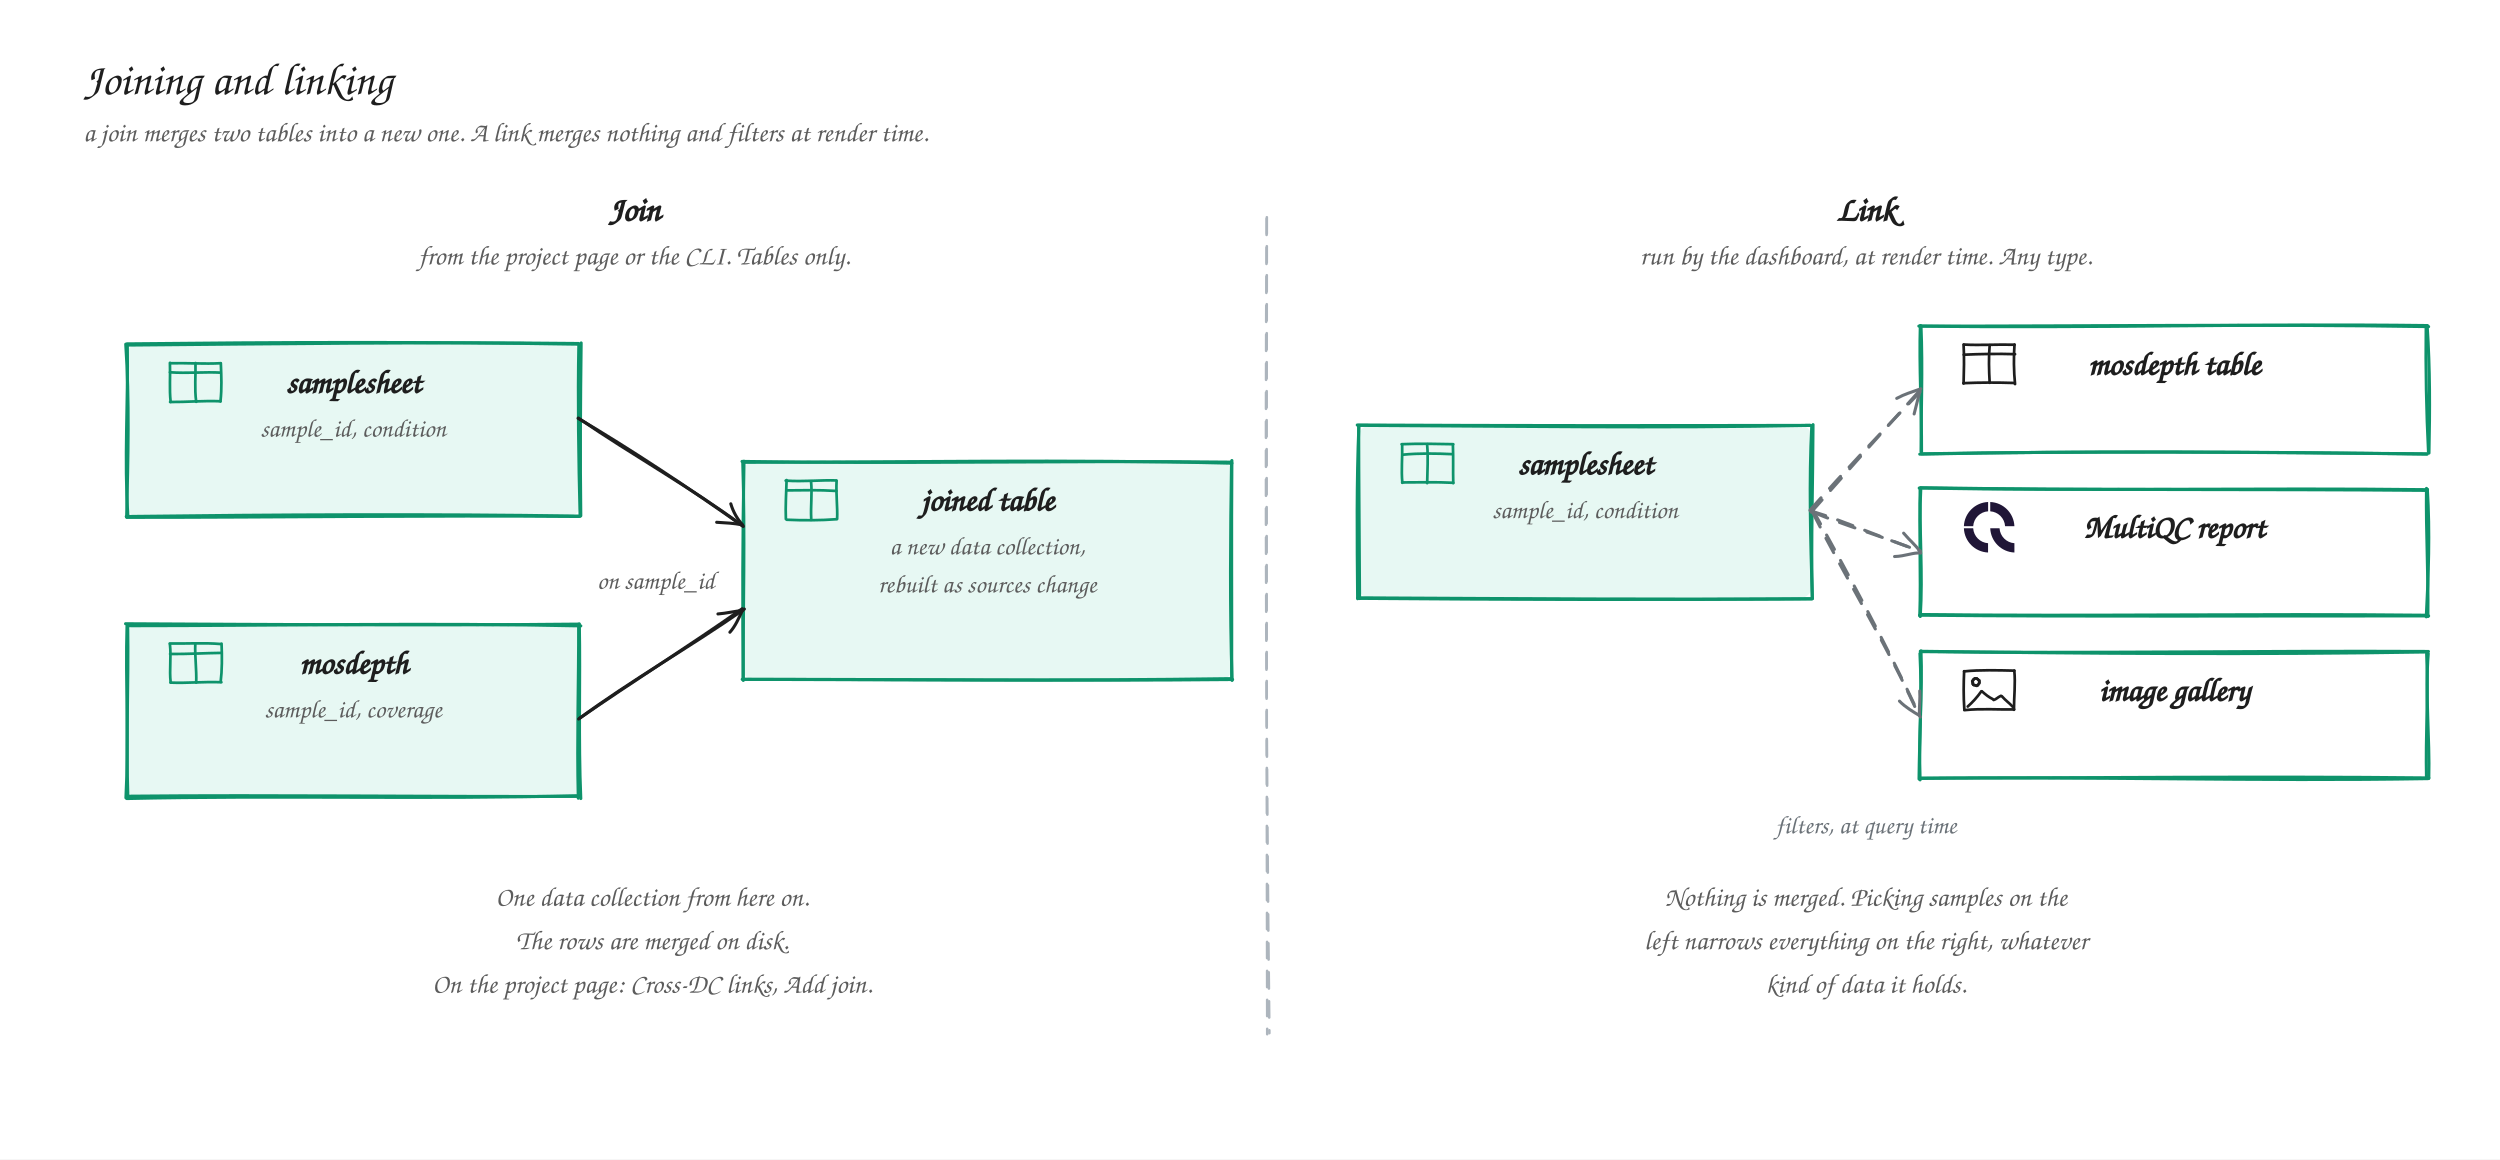
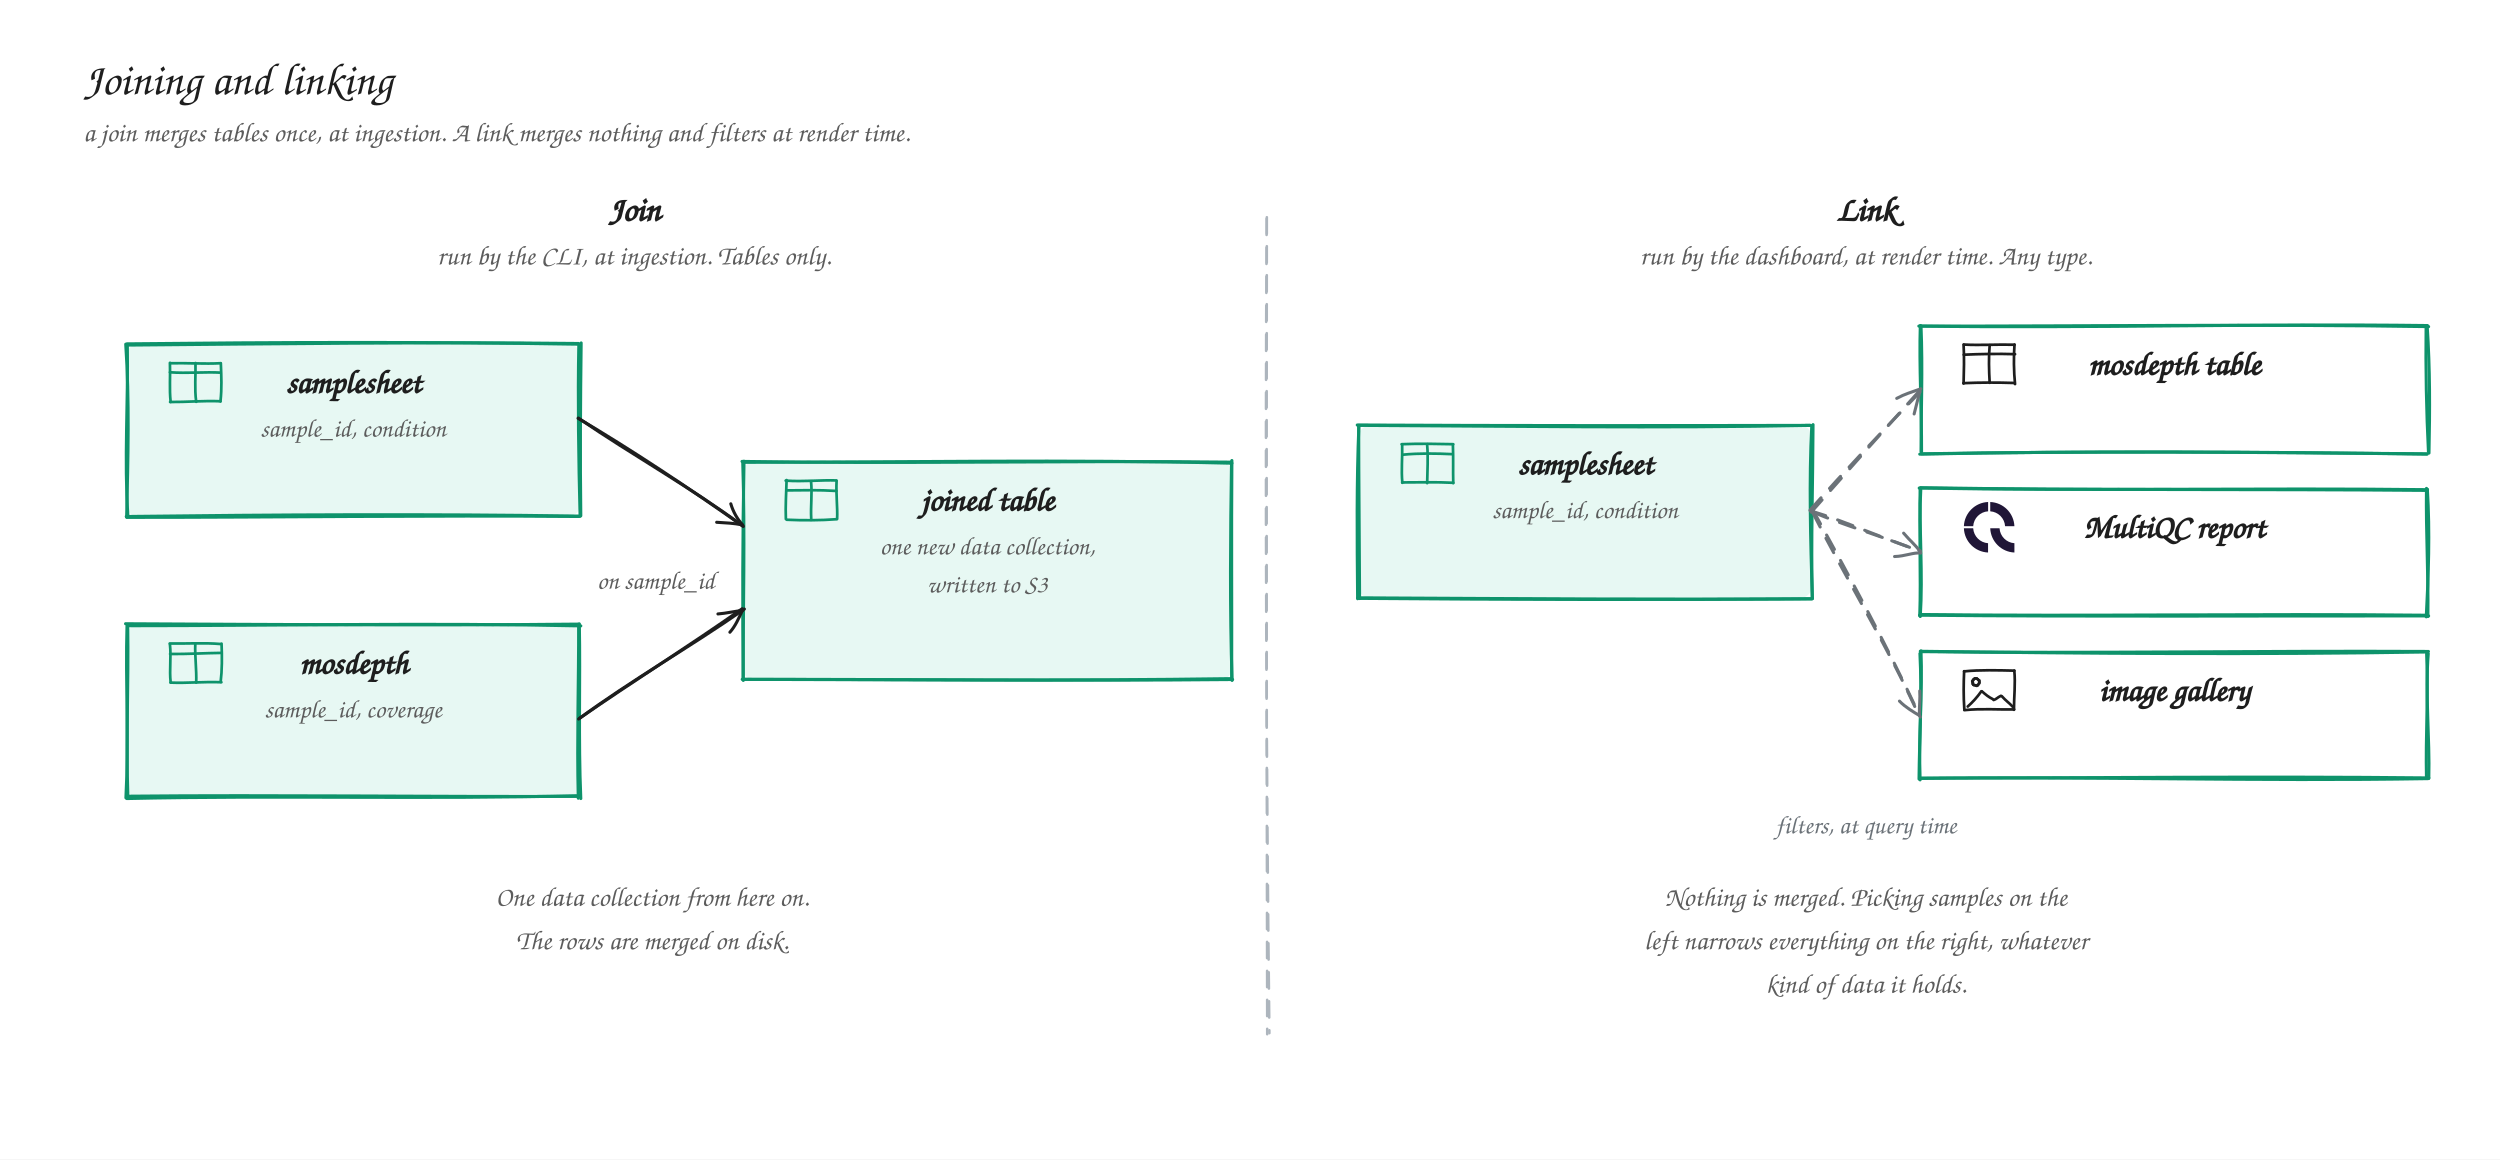
<svg xmlns="http://www.w3.org/2000/svg" width="1380" height="640" viewBox="0 0 1380 640">
  <rect width="1380" height="640" fill="#ffffff" />
  <text x="46.0" y="52.0" font-family="Virgil, Virgil GS, Excalifont, Comic Sans MS, Bradley Hand, cursive" font-size="25" fill="#1e1e1e" text-anchor="start" font-weight="normal">Joining and linking</text>
-   <text x="46.0" y="78.0" font-family="Virgil, Virgil GS, Excalifont, Comic Sans MS, Bradley Hand, cursive" font-size="15" fill="#5c5c5c" text-anchor="start" font-weight="normal">a join merges two tables into a new one. A link merges nothing and filters at render time.</text>
+   <text x="46.0" y="78.0" font-family="Virgil, Virgil GS, Excalifont, Comic Sans MS, Bradley Hand, cursive" font-size="15" fill="#5c5c5c" text-anchor="start" font-weight="normal">a join merges tables once, at ingestion. A link merges nothing and filters at render time.</text>
  <text x="350.0" y="122.0" font-family="Virgil, Virgil GS, Excalifont, Comic Sans MS, Bradley Hand, cursive" font-size="19" fill="#1e1e1e" text-anchor="middle" font-weight="bold">Join</text>
-   <text x="350.0" y="146.0" font-family="Virgil, Virgil GS, Excalifont, Comic Sans MS, Bradley Hand, cursive" font-size="15" fill="#5c5c5c" text-anchor="middle" font-weight="normal">from the project page or the CLI. Tables only.</text>
+   <text x="350.0" y="146.0" font-family="Virgil, Virgil GS, Excalifont, Comic Sans MS, Bradley Hand, cursive" font-size="15" fill="#5c5c5c" text-anchor="middle" font-weight="normal">run by the CLI, at ingestion. Tables only.</text>
  <rect x="70.0" y="190.0" width="250.0" height="95.0" rx="6" fill="#e7f8f3" />
  <path d="M70.1,189.8 C152.8,188.9 237.1,188.6 319.3,190.0" fill="none" stroke="#0e936b" stroke-width="1.7" stroke-linecap="round" />
  <path d="M69.9,190.5 C151.9,189.8 235.3,188.7 319.4,189.6" fill="none" stroke="#0e936b" stroke-width="1.7" stroke-linecap="round" />
  <path d="M320.8,189.3 C320.4,223.1 320.2,253.0 320.6,284.7" fill="none" stroke="#0e936b" stroke-width="1.7" stroke-linecap="round" />
  <path d="M319.5,190.1 C318.9,220.4 319.4,254.3 320.2,284.8" fill="none" stroke="#0e936b" stroke-width="1.7" stroke-linecap="round" />
  <path d="M320.3,284.9 C236.8,283.6 151.9,284.1 69.7,285.1" fill="none" stroke="#0e936b" stroke-width="1.7" stroke-linecap="round" />
  <path d="M319.6,285.1 C236.5,284.4 154.3,285.6 70.0,285.6" fill="none" stroke="#0e936b" stroke-width="1.7" stroke-linecap="round" />
  <path d="M69.9,285.4 C70.7,252.7 71.5,220.4 69.4,190.0" fill="none" stroke="#0e936b" stroke-width="1.7" stroke-linecap="round" />
  <path d="M70.6,284.7 C68.5,253.9 70.8,221.9 70.3,190.2" fill="none" stroke="#0e936b" stroke-width="1.7" stroke-linecap="round" />
  <path d="M94.0,200.5 C103.4,200.3 113.1,201.0 121.7,200.5" fill="none" stroke="#0e936b" stroke-width="1.5" stroke-linecap="round" />
  <path d="M121.9,200.5 C122.2,208.1 122.5,214.2 121.7,221.6" fill="none" stroke="#0e936b" stroke-width="1.5" stroke-linecap="round" />
  <path d="M121.7,221.5 C112.2,221.1 102.7,222.0 93.9,221.9" fill="none" stroke="#0e936b" stroke-width="1.5" stroke-linecap="round" />
  <path d="M94.2,221.9 C93.4,214.5 94.1,208.0 93.8,200.3" fill="none" stroke="#0e936b" stroke-width="1.5" stroke-linecap="round" />
  <path d="M93.8,205.5 C103.1,206.2 113.3,205.2 121.8,205.7" fill="none" stroke="#0e936b" stroke-width="1.5" stroke-linecap="round" />
  <path d="M107.9,200.4 C108.1,207.1 107.3,214.4 108.3,221.8" fill="none" stroke="#0e936b" stroke-width="1.5" stroke-linecap="round" />
  <text x="195.0" y="217.0" font-family="Virgil, Virgil GS, Excalifont, Comic Sans MS, Bradley Hand, cursive" font-size="18" fill="#1e1e1e" text-anchor="middle" font-weight="bold">samplesheet</text>
  <text x="195.0" y="241.0" font-family="Virgil, Virgil GS, Excalifont, Comic Sans MS, Bradley Hand, cursive" font-size="14" fill="#5c5c5c" text-anchor="middle" font-weight="normal">sample_id, condition</text>
  <rect x="70.0" y="345.0" width="250.0" height="95.0" rx="6" fill="#e7f8f3" />
  <path d="M70.6,345.4 C153.4,345.4 237.2,343.6 320.6,345.5" fill="none" stroke="#0e936b" stroke-width="1.7" stroke-linecap="round" />
  <path d="M69.3,344.3 C153.0,344.7 235.4,345.4 319.5,344.5" fill="none" stroke="#0e936b" stroke-width="1.7" stroke-linecap="round" />
  <path d="M319.4,344.8 C319.5,375.2 318.4,407.2 319.2,440.6" fill="none" stroke="#0e936b" stroke-width="1.7" stroke-linecap="round" />
  <path d="M319.8,344.4 C320.4,375.5 319.2,407.8 320.6,440.8" fill="none" stroke="#0e936b" stroke-width="1.7" stroke-linecap="round" />
  <path d="M319.7,439.6 C236.6,439.9 152.0,438.7 70.5,439.5" fill="none" stroke="#0e936b" stroke-width="1.7" stroke-linecap="round" />
  <path d="M320.1,439.2 C235.1,441.4 153.4,438.9 70.0,440.8" fill="none" stroke="#0e936b" stroke-width="1.7" stroke-linecap="round" />
  <path d="M69.5,440.4 C71.2,409.0 69.2,376.2 70.1,345.4" fill="none" stroke="#0e936b" stroke-width="1.7" stroke-linecap="round" />
  <path d="M70.6,440.5 C69.5,407.4 71.0,378.2 70.5,345.4" fill="none" stroke="#0e936b" stroke-width="1.7" stroke-linecap="round" />
  <path d="M93.7,355.2 C103.0,355.4 112.5,354.7 121.8,355.5" fill="none" stroke="#0e936b" stroke-width="1.5" stroke-linecap="round" />
  <path d="M122.3,355.3 C122.6,362.4 122.6,370.2 121.8,376.4" fill="none" stroke="#0e936b" stroke-width="1.5" stroke-linecap="round" />
  <path d="M122.2,376.6 C112.2,376.2 103.5,377.2 94.1,376.8" fill="none" stroke="#0e936b" stroke-width="1.5" stroke-linecap="round" />
  <path d="M94.2,376.6 C93.4,369.8 94.6,362.8 93.8,355.6" fill="none" stroke="#0e936b" stroke-width="1.5" stroke-linecap="round" />
  <path d="M93.9,361.0 C103.1,361.1 113.3,360.5 122.2,360.4" fill="none" stroke="#0e936b" stroke-width="1.5" stroke-linecap="round" />
  <path d="M107.8,355.6 C107.5,362.0 108.6,370.0 108.3,376.8" fill="none" stroke="#0e936b" stroke-width="1.5" stroke-linecap="round" />
  <text x="195.0" y="372.0" font-family="Virgil, Virgil GS, Excalifont, Comic Sans MS, Bradley Hand, cursive" font-size="18" fill="#1e1e1e" text-anchor="middle" font-weight="bold">mosdepth</text>
  <text x="195.0" y="396.0" font-family="Virgil, Virgil GS, Excalifont, Comic Sans MS, Bradley Hand, cursive" font-size="14" fill="#5c5c5c" text-anchor="middle" font-weight="normal">sample_id, coverage</text>
  <rect x="410.0" y="255.0" width="270.0" height="120.0" rx="6" fill="#e7f8f3" />
  <path d="M410.8,255.2 C499.5,255.2 588.8,253.4 680.0,255.7" fill="none" stroke="#0e936b" stroke-width="1.7" stroke-linecap="round" />
  <path d="M409.6,254.7 C499.8,256.2 591.0,254.1 679.6,255.1" fill="none" stroke="#0e936b" stroke-width="1.7" stroke-linecap="round" />
  <path d="M679.8,254.9 C679.2,294.7 678.8,336.3 680.1,375.6" fill="none" stroke="#0e936b" stroke-width="1.7" stroke-linecap="round" />
  <path d="M680.0,254.2 C679.7,296.3 680.0,335.1 679.9,374.5" fill="none" stroke="#0e936b" stroke-width="1.7" stroke-linecap="round" />
  <path d="M680.4,375.1 C588.4,376.0 499.0,374.9 409.7,375.0" fill="none" stroke="#0e936b" stroke-width="1.7" stroke-linecap="round" />
  <path d="M679.6,374.6 C590.2,375.9 498.7,375.2 410.4,375.0" fill="none" stroke="#0e936b" stroke-width="1.7" stroke-linecap="round" />
  <path d="M410.2,375.0 C410.2,335.8 411.3,294.8 410.0,255.3" fill="none" stroke="#0e936b" stroke-width="1.7" stroke-linecap="round" />
  <path d="M410.3,375.6 C409.8,335.1 409.9,296.4 410.7,254.6" fill="none" stroke="#0e936b" stroke-width="1.7" stroke-linecap="round" />
  <path d="M433.7,265.3 C443.4,266.0 453.1,264.9 461.7,265.2" fill="none" stroke="#0e936b" stroke-width="1.5" stroke-linecap="round" />
  <path d="M461.8,265.5 C461.4,272.7 462.4,280.1 462.1,286.4" fill="none" stroke="#0e936b" stroke-width="1.5" stroke-linecap="round" />
  <path d="M461.9,286.6 C453.2,287.3 442.9,287.3 434.3,286.9" fill="none" stroke="#0e936b" stroke-width="1.5" stroke-linecap="round" />
  <path d="M433.8,286.5 C433.5,279.5 434.0,272.2 434.2,265.0" fill="none" stroke="#0e936b" stroke-width="1.5" stroke-linecap="round" />
  <path d="M434.1,270.7 C443.4,270.6 452.0,270.4 461.7,271.0" fill="none" stroke="#0e936b" stroke-width="1.5" stroke-linecap="round" />
  <path d="M447.7,265.6 C448.4,273.1 447.4,279.2 447.8,286.4" fill="none" stroke="#0e936b" stroke-width="1.5" stroke-linecap="round" />
  <text x="545.0" y="282.0" font-family="Virgil, Virgil GS, Excalifont, Comic Sans MS, Bradley Hand, cursive" font-size="18" fill="#1e1e1e" text-anchor="middle" font-weight="bold">joined table</text>
-   <text x="545.0" y="306.0" font-family="Virgil, Virgil GS, Excalifont, Comic Sans MS, Bradley Hand, cursive" font-size="14" fill="#5c5c5c" text-anchor="middle" font-weight="normal">a new data collection,</text>
-   <text x="545.0" y="327.0" font-family="Virgil, Virgil GS, Excalifont, Comic Sans MS, Bradley Hand, cursive" font-size="14" fill="#5c5c5c" text-anchor="middle" font-weight="normal">rebuilt as sources change</text>
+   <text x="545.0" y="306.0" font-family="Virgil, Virgil GS, Excalifont, Comic Sans MS, Bradley Hand, cursive" font-size="14" fill="#5c5c5c" text-anchor="middle" font-weight="normal">one new data collection,</text>
+   <text x="545.0" y="327.0" font-family="Virgil, Virgil GS, Excalifont, Comic Sans MS, Bradley Hand, cursive" font-size="14" fill="#5c5c5c" text-anchor="middle" font-weight="normal">written to S3</text>
  <path d="M319.3,230.8 C349.7,251.6 381.3,269.0 410.1,290.4" fill="none" stroke="#1e1e1e" stroke-width="1.7" stroke-linecap="round" />
  <path d="M319.1,230.9 C348.4,248.2 380.8,269.7 410.3,290.6" fill="none" stroke="#1e1e1e" stroke-width="1.7" stroke-linecap="round" />
  <path d="M410.0,289.8 C407.0,286.6 404.7,282.5 403.4,278.1" fill="none" stroke="#1e1e1e" stroke-width="1.7" stroke-linecap="round" />
  <path d="M409.6,289.7 C404.9,288.8 400.8,288.6 395.6,288.3" fill="none" stroke="#1e1e1e" stroke-width="1.7" stroke-linecap="round" />
  <path d="M320.0,396.4 C349.2,376.2 381.0,356.2 409.7,336.0" fill="none" stroke="#1e1e1e" stroke-width="1.7" stroke-linecap="round" />
  <path d="M319.4,396.9 C349.0,375.1 380.9,357.2 410.9,336.2" fill="none" stroke="#1e1e1e" stroke-width="1.7" stroke-linecap="round" />
  <path d="M409.9,337.0 C406.0,337.3 400.7,338.6 396.3,338.9" fill="none" stroke="#1e1e1e" stroke-width="1.7" stroke-linecap="round" />
  <path d="M409.9,336.8 C407.5,341.8 406.0,345.5 402.9,349.0" fill="none" stroke="#1e1e1e" stroke-width="1.7" stroke-linecap="round" />
  <text x="362.0" y="325.0" font-family="Virgil, Virgil GS, Excalifont, Comic Sans MS, Bradley Hand, cursive" font-size="14" fill="#5c5c5c" text-anchor="middle" font-weight="normal">on sample_id</text>
  <text x="360.0" y="500.0" font-family="Virgil, Virgil GS, Excalifont, Comic Sans MS, Bradley Hand, cursive" font-size="15" fill="#5c5c5c" text-anchor="middle" font-weight="normal">One data collection from here on.</text>
  <text x="360.0" y="524.0" font-family="Virgil, Virgil GS, Excalifont, Comic Sans MS, Bradley Hand, cursive" font-size="15" fill="#5c5c5c" text-anchor="middle" font-weight="normal">The rows are merged on disk.</text>
-   <text x="360.0" y="548.0" font-family="Virgil, Virgil GS, Excalifont, Comic Sans MS, Bradley Hand, cursive" font-size="15" fill="#5c5c5c" text-anchor="middle" font-weight="normal">On the project page: Cross-DC links, Add join.</text>
  <path d="M699.2,120.7 C698.3,271.0 699.0,418.7 700.7,570.3" fill="none" stroke="#adb5bd" stroke-width="1.4" stroke-linecap="round" stroke-dasharray="9 7" />
  <path d="M699.3,119.9 C699.1,269.0 699.2,419.8 699.5,570.9" fill="none" stroke="#adb5bd" stroke-width="1.4" stroke-linecap="round" stroke-dasharray="9 7" />
  <text x="1030.0" y="122.0" font-family="Virgil, Virgil GS, Excalifont, Comic Sans MS, Bradley Hand, cursive" font-size="19" fill="#1e1e1e" text-anchor="middle" font-weight="bold">Link</text>
  <text x="1030.0" y="146.0" font-family="Virgil, Virgil GS, Excalifont, Comic Sans MS, Bradley Hand, cursive" font-size="15" fill="#5c5c5c" text-anchor="middle" font-weight="normal">run by the dashboard, at render time. Any type.</text>
  <rect x="750.0" y="235.0" width="250.0" height="95.0" rx="6" fill="#e7f8f3" />
  <path d="M749.7,234.8 C834.8,235.2 915.8,236.5 999.2,234.8" fill="none" stroke="#0e936b" stroke-width="1.7" stroke-linecap="round" />
  <path d="M749.2,234.6 C833.3,235.0 915.7,235.0 999.3,234.8" fill="none" stroke="#0e936b" stroke-width="1.7" stroke-linecap="round" />
  <path d="M1000.1,235.0 C998.5,265.1 999.4,297.5 1000.4,330.3" fill="none" stroke="#0e936b" stroke-width="1.7" stroke-linecap="round" />
  <path d="M1000.8,234.4 C1000.7,267.9 999.6,297.8 1000.4,330.2" fill="none" stroke="#0e936b" stroke-width="1.7" stroke-linecap="round" />
  <path d="M1000.4,330.5 C915.2,331.1 834.6,330.4 749.4,330.0" fill="none" stroke="#0e936b" stroke-width="1.7" stroke-linecap="round" />
  <path d="M1000.1,330.6 C916.7,331.1 834.3,331.0 750.3,330.3" fill="none" stroke="#0e936b" stroke-width="1.7" stroke-linecap="round" />
  <path d="M749.4,330.5 C749.1,296.8 748.8,266.2 750.1,235.2" fill="none" stroke="#0e936b" stroke-width="1.7" stroke-linecap="round" />
  <path d="M750.5,330.4 C750.4,298.9 750.0,265.1 750.0,235.1" fill="none" stroke="#0e936b" stroke-width="1.7" stroke-linecap="round" />
  <path d="M773.7,245.2 C783.6,244.8 793.0,245.0 802.2,245.2" fill="none" stroke="#0e936b" stroke-width="1.5" stroke-linecap="round" />
  <path d="M802.0,245.5 C802.3,253.1 802.0,259.4 802.2,266.7" fill="none" stroke="#0e936b" stroke-width="1.5" stroke-linecap="round" />
  <path d="M802.2,266.5 C792.9,266.0 782.8,266.3 774.0,266.3" fill="none" stroke="#0e936b" stroke-width="1.5" stroke-linecap="round" />
  <path d="M774.1,266.5 C773.4,259.2 774.2,252.7 774.0,245.3" fill="none" stroke="#0e936b" stroke-width="1.5" stroke-linecap="round" />
  <path d="M774.3,251.0 C783.3,250.1 793.2,250.3 801.7,250.7" fill="none" stroke="#0e936b" stroke-width="1.5" stroke-linecap="round" />
  <path d="M787.8,245.7 C788.4,253.1 787.9,259.2 787.8,266.7" fill="none" stroke="#0e936b" stroke-width="1.5" stroke-linecap="round" />
  <text x="875.0" y="262.0" font-family="Virgil, Virgil GS, Excalifont, Comic Sans MS, Bradley Hand, cursive" font-size="18" fill="#1e1e1e" text-anchor="middle" font-weight="bold">samplesheet</text>
  <text x="875.0" y="286.0" font-family="Virgil, Virgil GS, Excalifont, Comic Sans MS, Bradley Hand, cursive" font-size="14" fill="#5c5c5c" text-anchor="middle" font-weight="normal">sample_id, condition</text>
  <rect x="1060.0" y="180.0" width="280.0" height="70.0" rx="6" fill="#ffffff" />
  <path d="M1060.5,180.0 C1152.2,180.1 1248.1,178.8 1340.6,180.3" fill="none" stroke="#0e936b" stroke-width="1.7" stroke-linecap="round" />
  <path d="M1059.2,180.0 C1152.5,181.3 1246.6,178.5 1339.9,179.7" fill="none" stroke="#0e936b" stroke-width="1.7" stroke-linecap="round" />
  <path d="M1339.2,180.4 C1338.9,202.8 1339.4,227.8 1340.5,249.4" fill="none" stroke="#0e936b" stroke-width="1.7" stroke-linecap="round" />
  <path d="M1339.8,179.8 C1341.4,204.0 1341.3,226.0 1340.8,250.1" fill="none" stroke="#0e936b" stroke-width="1.7" stroke-linecap="round" />
  <path d="M1339.4,250.5 C1246.2,249.8 1152.6,248.6 1059.7,250.7" fill="none" stroke="#0e936b" stroke-width="1.7" stroke-linecap="round" />
  <path d="M1339.8,250.7 C1245.9,249.3 1153.4,249.0 1060.6,250.5" fill="none" stroke="#0e936b" stroke-width="1.7" stroke-linecap="round" />
  <path d="M1060.4,249.3 C1060.4,228.0 1061.4,203.5 1060.4,179.9" fill="none" stroke="#0e936b" stroke-width="1.7" stroke-linecap="round" />
  <path d="M1060.7,249.4 C1060.8,227.1 1059.3,201.9 1060.0,179.7" fill="none" stroke="#0e936b" stroke-width="1.7" stroke-linecap="round" />
  <path d="M1084.1,190.2 C1093.1,190.7 1103.3,190.0 1112.0,190.3" fill="none" stroke="#1e1e1e" stroke-width="1.5" stroke-linecap="round" />
  <path d="M1112.0,190.2 C1111.5,197.0 1111.6,205.1 1112.3,212.0" fill="none" stroke="#1e1e1e" stroke-width="1.5" stroke-linecap="round" />
  <path d="M1111.9,211.4 C1102.6,211.1 1092.9,211.1 1083.8,211.5" fill="none" stroke="#1e1e1e" stroke-width="1.5" stroke-linecap="round" />
  <path d="M1083.9,211.7 C1084.1,205.1 1084.3,197.3 1083.9,190.2" fill="none" stroke="#1e1e1e" stroke-width="1.5" stroke-linecap="round" />
  <path d="M1084.0,195.8 C1092.7,195.4 1103.3,195.2 1112.3,195.5" fill="none" stroke="#1e1e1e" stroke-width="1.5" stroke-linecap="round" />
  <path d="M1098.3,190.6 C1097.7,197.1 1097.9,204.5 1098.3,211.3" fill="none" stroke="#1e1e1e" stroke-width="1.5" stroke-linecap="round" />
  <text x="1200.0" y="207.0" font-family="Virgil, Virgil GS, Excalifont, Comic Sans MS, Bradley Hand, cursive" font-size="18" fill="#1e1e1e" text-anchor="middle" font-weight="bold">mosdepth table</text>
  <rect x="1060.0" y="270.0" width="280.0" height="70.0" rx="6" fill="#ffffff" />
  <path d="M1060.1,269.2 C1151.8,270.7 1247.9,269.9 1339.8,270.7" fill="none" stroke="#0e936b" stroke-width="1.7" stroke-linecap="round" />
  <path d="M1059.4,269.4 C1154.4,271.1 1248.2,269.2 1340.0,270.3" fill="none" stroke="#0e936b" stroke-width="1.7" stroke-linecap="round" />
  <path d="M1339.9,270.1 C1341.4,294.0 1340.5,317.5 1339.3,340.5" fill="none" stroke="#0e936b" stroke-width="1.7" stroke-linecap="round" />
  <path d="M1339.4,269.6 C1339.1,294.7 1340.5,316.0 1340.2,340.3" fill="none" stroke="#0e936b" stroke-width="1.7" stroke-linecap="round" />
  <path d="M1339.8,339.6 C1245.4,338.6 1153.4,340.3 1060.2,339.2" fill="none" stroke="#0e936b" stroke-width="1.7" stroke-linecap="round" />
  <path d="M1340.6,340.0 C1246.0,339.9 1154.8,340.5 1059.6,339.6" fill="none" stroke="#0e936b" stroke-width="1.7" stroke-linecap="round" />
  <path d="M1060.0,340.3 C1061.5,317.3 1059.4,291.8 1059.9,269.6" fill="none" stroke="#0e936b" stroke-width="1.7" stroke-linecap="round" />
  <path d="M1059.7,339.9 C1060.5,318.0 1059.1,291.8 1060.3,269.5" fill="none" stroke="#0e936b" stroke-width="1.7" stroke-linecap="round" />
  <g transform="translate(1084.0,277.0) scale(0.11155)" fill="#201637">
    <path d="M46.66 120.546C49.28 81.098 80.97 49.49 120.46 47.01V0.943C55.5 3.503 3.28 55.62 0.58 120.546H46.66Z" />
    <path d="M120.19 204.85C80.74 202.23 49.13 170.543 46.65 131.055H0.58C3.14 196.011 55.26 248.227 120.19 250.927V204.85Z" />
    <path d="M130.969 47.02C170.419 49.64 202.029 81.328 204.509 120.816H250.579C248.019 55.86 195.899 3.643 130.969 0.943V47.02Z" />
    <path d="M250.579 204.85C211.129 202.23 179.519 170.543 177.039 131.055H130.969C133.529 196.011 185.649 248.227 250.579 250.927V204.85Z" />
  </g>
  <text x="1200.0" y="297.0" font-family="Virgil, Virgil GS, Excalifont, Comic Sans MS, Bradley Hand, cursive" font-size="18" fill="#1e1e1e" text-anchor="middle" font-weight="bold">MultiQC report</text>
  <rect x="1060.0" y="360.0" width="280.0" height="70.0" rx="6" fill="#ffffff" />
  <path d="M1060.8,359.7 C1154.3,360.8 1246.7,359.1 1340.5,359.6" fill="none" stroke="#0e936b" stroke-width="1.7" stroke-linecap="round" />
  <path d="M1060.0,359.5 C1152.4,360.8 1246.0,361.4 1339.6,359.9" fill="none" stroke="#0e936b" stroke-width="1.7" stroke-linecap="round" />
  <path d="M1339.5,360.8 C1340.5,384.8 1338.9,406.3 1339.4,429.3" fill="none" stroke="#0e936b" stroke-width="1.7" stroke-linecap="round" />
  <path d="M1340.4,360.8 C1338.6,383.0 1341.3,407.9 1340.7,429.7" fill="none" stroke="#0e936b" stroke-width="1.7" stroke-linecap="round" />
  <path d="M1340.3,429.8 C1245.7,431.4 1154.1,428.5 1059.8,429.7" fill="none" stroke="#0e936b" stroke-width="1.7" stroke-linecap="round" />
  <path d="M1340.7,429.4 C1245.6,428.4 1152.6,429.5 1060.7,429.5" fill="none" stroke="#0e936b" stroke-width="1.7" stroke-linecap="round" />
  <path d="M1059.3,430.0 C1059.5,407.7 1061.0,383.1 1059.8,360.7" fill="none" stroke="#0e936b" stroke-width="1.7" stroke-linecap="round" />
  <path d="M1059.9,430.5 C1059.0,406.2 1061.3,381.8 1060.4,359.3" fill="none" stroke="#0e936b" stroke-width="1.7" stroke-linecap="round" />
  <path d="M1084.2,370.6 C1092.7,369.7 1103.3,370.0 1111.9,370.2" fill="none" stroke="#1e1e1e" stroke-width="1.5" stroke-linecap="round" />
  <path d="M1111.9,370.2 C1112.6,377.6 1111.7,384.8 1111.7,391.8" fill="none" stroke="#1e1e1e" stroke-width="1.5" stroke-linecap="round" />
  <path d="M1111.8,391.6 C1103.2,391.8 1094.0,391.0 1084.3,392.0" fill="none" stroke="#1e1e1e" stroke-width="1.5" stroke-linecap="round" />
  <path d="M1084.3,391.4 C1083.8,384.2 1083.9,377.4 1084.2,370.5" fill="none" stroke="#1e1e1e" stroke-width="1.5" stroke-linecap="round" />
  <path d="M1092.6,376.5 C1092.8,377.0 1092.6,377.0 1092.6,377.2" fill="none" stroke="#1e1e1e" stroke-width="1.5" stroke-linecap="round" />
  <path d="M1092.3,377.4 C1092.1,377.8 1091.9,377.5 1091.9,378.2" fill="none" stroke="#1e1e1e" stroke-width="1.5" stroke-linecap="round" />
  <path d="M1091.8,378.1 C1091.9,378.5 1091.3,378.0 1091.2,378.4" fill="none" stroke="#1e1e1e" stroke-width="1.5" stroke-linecap="round" />
  <path d="M1091.2,378.6 C1090.7,378.4 1090.7,378.6 1090.3,378.3" fill="none" stroke="#1e1e1e" stroke-width="1.5" stroke-linecap="round" />
  <path d="M1090.4,378.3 C1090.3,378.2 1089.8,378.1 1089.4,378.0" fill="none" stroke="#1e1e1e" stroke-width="1.5" stroke-linecap="round" />
  <path d="M1089.5,378.2 C1089.1,378.1 1089.2,377.5 1089.0,377.3" fill="none" stroke="#1e1e1e" stroke-width="1.5" stroke-linecap="round" />
  <path d="M1088.9,377.5 C1089.1,377.2 1089.2,376.5 1088.9,376.7" fill="none" stroke="#1e1e1e" stroke-width="1.5" stroke-linecap="round" />
  <path d="M1088.9,376.5 C1088.5,376.1 1088.6,375.7 1089.1,375.6" fill="none" stroke="#1e1e1e" stroke-width="1.5" stroke-linecap="round" />
  <path d="M1089.1,375.5 C1089.4,375.4 1089.1,375.4 1089.5,375.0" fill="none" stroke="#1e1e1e" stroke-width="1.5" stroke-linecap="round" />
  <path d="M1089.4,375.0 C1089.6,374.8 1089.8,374.5 1090.3,374.5" fill="none" stroke="#1e1e1e" stroke-width="1.5" stroke-linecap="round" />
  <path d="M1090.2,374.5 C1090.2,374.5 1091.0,374.4 1091.3,374.6" fill="none" stroke="#1e1e1e" stroke-width="1.5" stroke-linecap="round" />
  <path d="M1091.2,374.5 C1091.1,374.5 1091.6,374.9 1091.8,375.1" fill="none" stroke="#1e1e1e" stroke-width="1.5" stroke-linecap="round" />
  <path d="M1091.9,375.0 C1092.1,375.1 1092.2,375.8 1092.4,375.6" fill="none" stroke="#1e1e1e" stroke-width="1.5" stroke-linecap="round" />
  <path d="M1092.6,375.6 C1092.8,376.3 1092.5,376.0 1092.5,376.7" fill="none" stroke="#1e1e1e" stroke-width="1.5" stroke-linecap="round" />
  <path d="M1086.2,390.0 C1088.7,387.8 1091.3,385.0 1093.7,381.6" fill="none" stroke="#1e1e1e" stroke-width="1.5" stroke-linecap="round" />
  <path d="M1094.0,381.6 C1096.3,383.6 1097.6,384.7 1100.0,385.9" fill="none" stroke="#1e1e1e" stroke-width="1.5" stroke-linecap="round" />
  <path d="M1100.5,386.4 C1101.8,386.1 1102.7,384.9 1104.5,384.1" fill="none" stroke="#1e1e1e" stroke-width="1.5" stroke-linecap="round" />
  <path d="M1105.0,384.3 C1107.4,387.0 1108.8,387.7 1111.2,390.3" fill="none" stroke="#1e1e1e" stroke-width="1.5" stroke-linecap="round" />
  <text x="1200.0" y="387.0" font-family="Virgil, Virgil GS, Excalifont, Comic Sans MS, Bradley Hand, cursive" font-size="18" fill="#1e1e1e" text-anchor="middle" font-weight="bold">image gallery</text>
  <path d="M999.8,282.7 C1021.3,258.3 1041.1,236.2 1060.7,214.4" fill="none" stroke="#6b7278" stroke-width="1.7" stroke-linecap="round" stroke-dasharray="9 7" />
  <path d="M999.2,281.5 C1018.9,259.3 1040.1,236.9 1060.4,215.8" fill="none" stroke="#6b7278" stroke-width="1.7" stroke-linecap="round" stroke-dasharray="9 7" />
  <path d="M1060.3,214.6 C1054.7,216.7 1051.8,217.3 1047.0,219.9" fill="none" stroke="#6b7278" stroke-width="1.7" stroke-linecap="round" />
  <path d="M1059.9,215.2 C1059.1,219.1 1057.6,224.2 1056.6,228.5" fill="none" stroke="#6b7278" stroke-width="1.7" stroke-linecap="round" />
  <path d="M1000.5,282.6 C1018.1,290.1 1040.0,296.3 1059.9,304.4" fill="none" stroke="#6b7278" stroke-width="1.7" stroke-linecap="round" stroke-dasharray="9 7" />
  <path d="M999.2,281.9 C1019.9,288.1 1038.5,297.1 1060.0,304.1" fill="none" stroke="#6b7278" stroke-width="1.7" stroke-linecap="round" stroke-dasharray="9 7" />
  <path d="M1060.0,304.6 C1057.2,300.6 1054.3,298.5 1050.8,294.3" fill="none" stroke="#6b7278" stroke-width="1.7" stroke-linecap="round" />
  <path d="M1060.2,305.3 C1056.3,304.8 1051.5,307.1 1045.8,307.2" fill="none" stroke="#6b7278" stroke-width="1.7" stroke-linecap="round" />
  <path d="M1000.6,282.9 C1020.0,321.5 1041.7,356.0 1059.1,394.7" fill="none" stroke="#6b7278" stroke-width="1.7" stroke-linecap="round" stroke-dasharray="9 7" />
  <path d="M1000.6,281.3 C1021.0,318.3 1041.6,356.4 1060.0,395.8" fill="none" stroke="#6b7278" stroke-width="1.7" stroke-linecap="round" stroke-dasharray="9 7" />
  <path d="M1059.5,394.7 C1059.4,389.9 1060.0,385.3 1059.7,381.4" fill="none" stroke="#6b7278" stroke-width="1.7" stroke-linecap="round" />
  <path d="M1059.6,395.0 C1056.5,393.2 1051.6,390.3 1048.5,387.0" fill="none" stroke="#6b7278" stroke-width="1.7" stroke-linecap="round" />
  <text x="1030.0" y="460.0" font-family="Virgil, Virgil GS, Excalifont, Comic Sans MS, Bradley Hand, cursive" font-size="14" fill="#6b7278" text-anchor="middle" font-weight="normal">filters, at query time</text>
  <text x="1030.0" y="500.0" font-family="Virgil, Virgil GS, Excalifont, Comic Sans MS, Bradley Hand, cursive" font-size="15" fill="#5c5c5c" text-anchor="middle" font-weight="normal">Nothing is merged. Picking samples on the</text>
  <text x="1030.0" y="524.0" font-family="Virgil, Virgil GS, Excalifont, Comic Sans MS, Bradley Hand, cursive" font-size="15" fill="#5c5c5c" text-anchor="middle" font-weight="normal">left narrows everything on the right, whatever</text>
  <text x="1030.0" y="548.0" font-family="Virgil, Virgil GS, Excalifont, Comic Sans MS, Bradley Hand, cursive" font-size="15" fill="#5c5c5c" text-anchor="middle" font-weight="normal">kind of data it holds.</text>
</svg>
